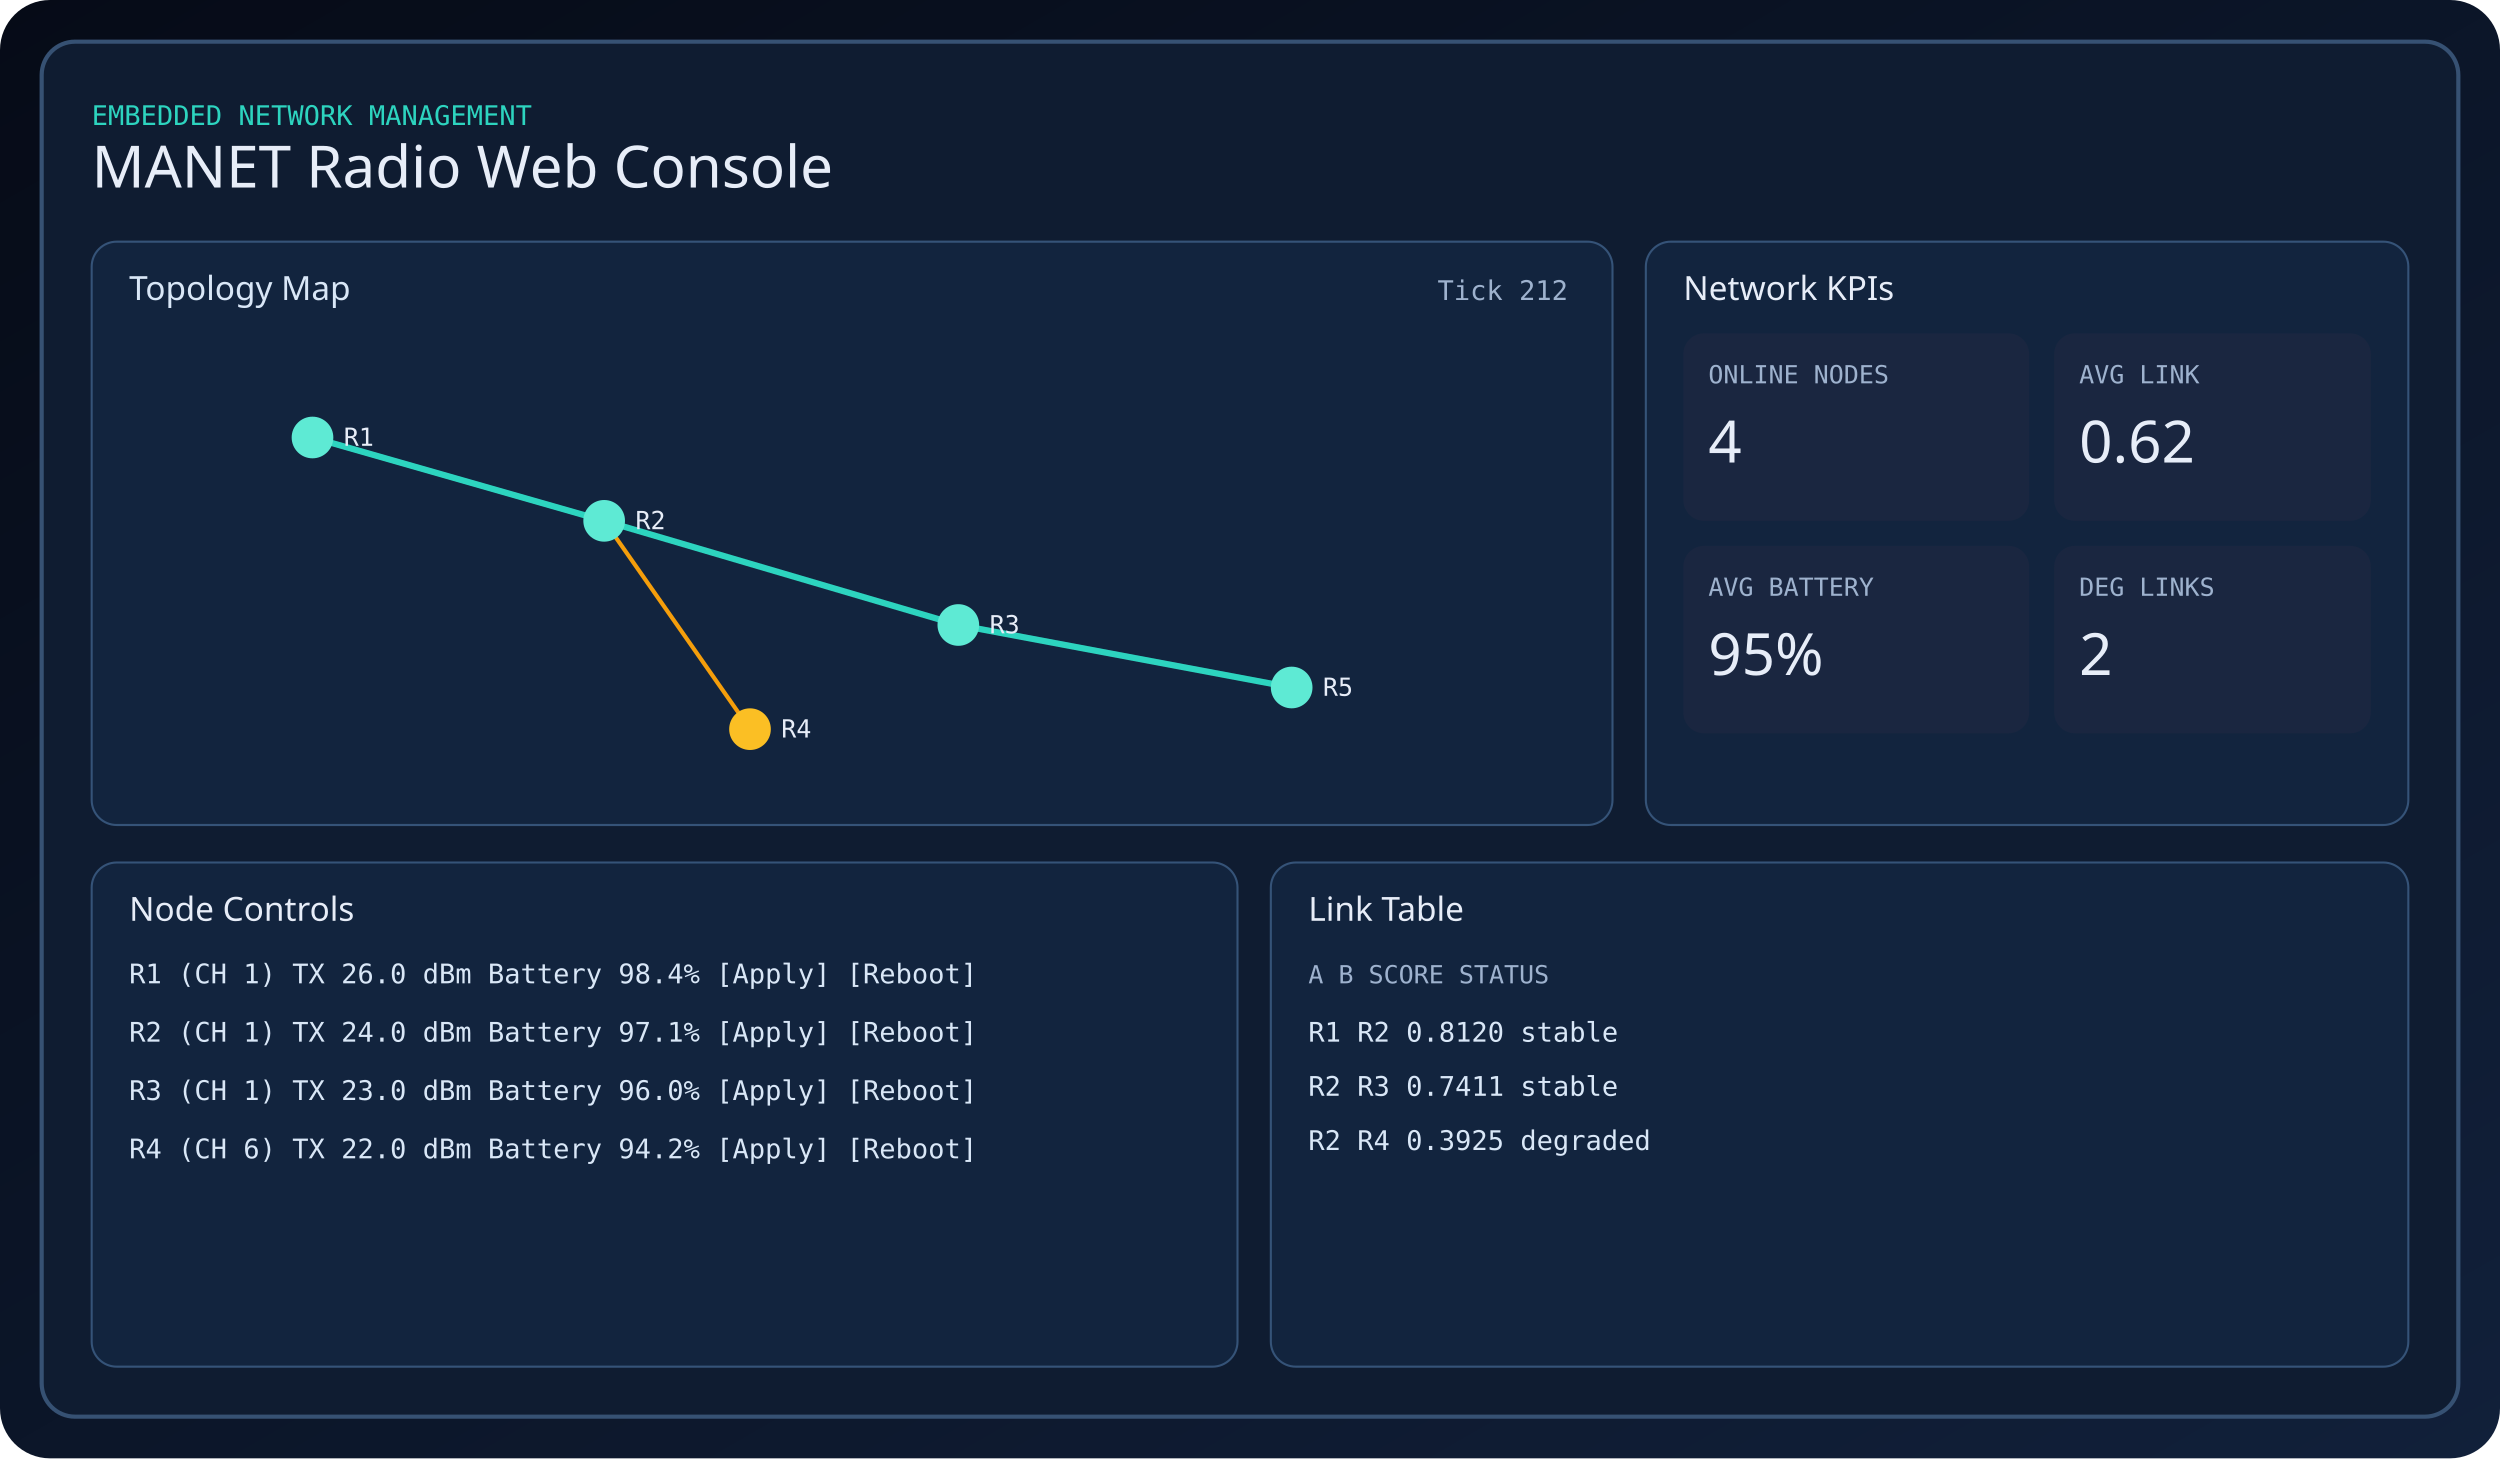
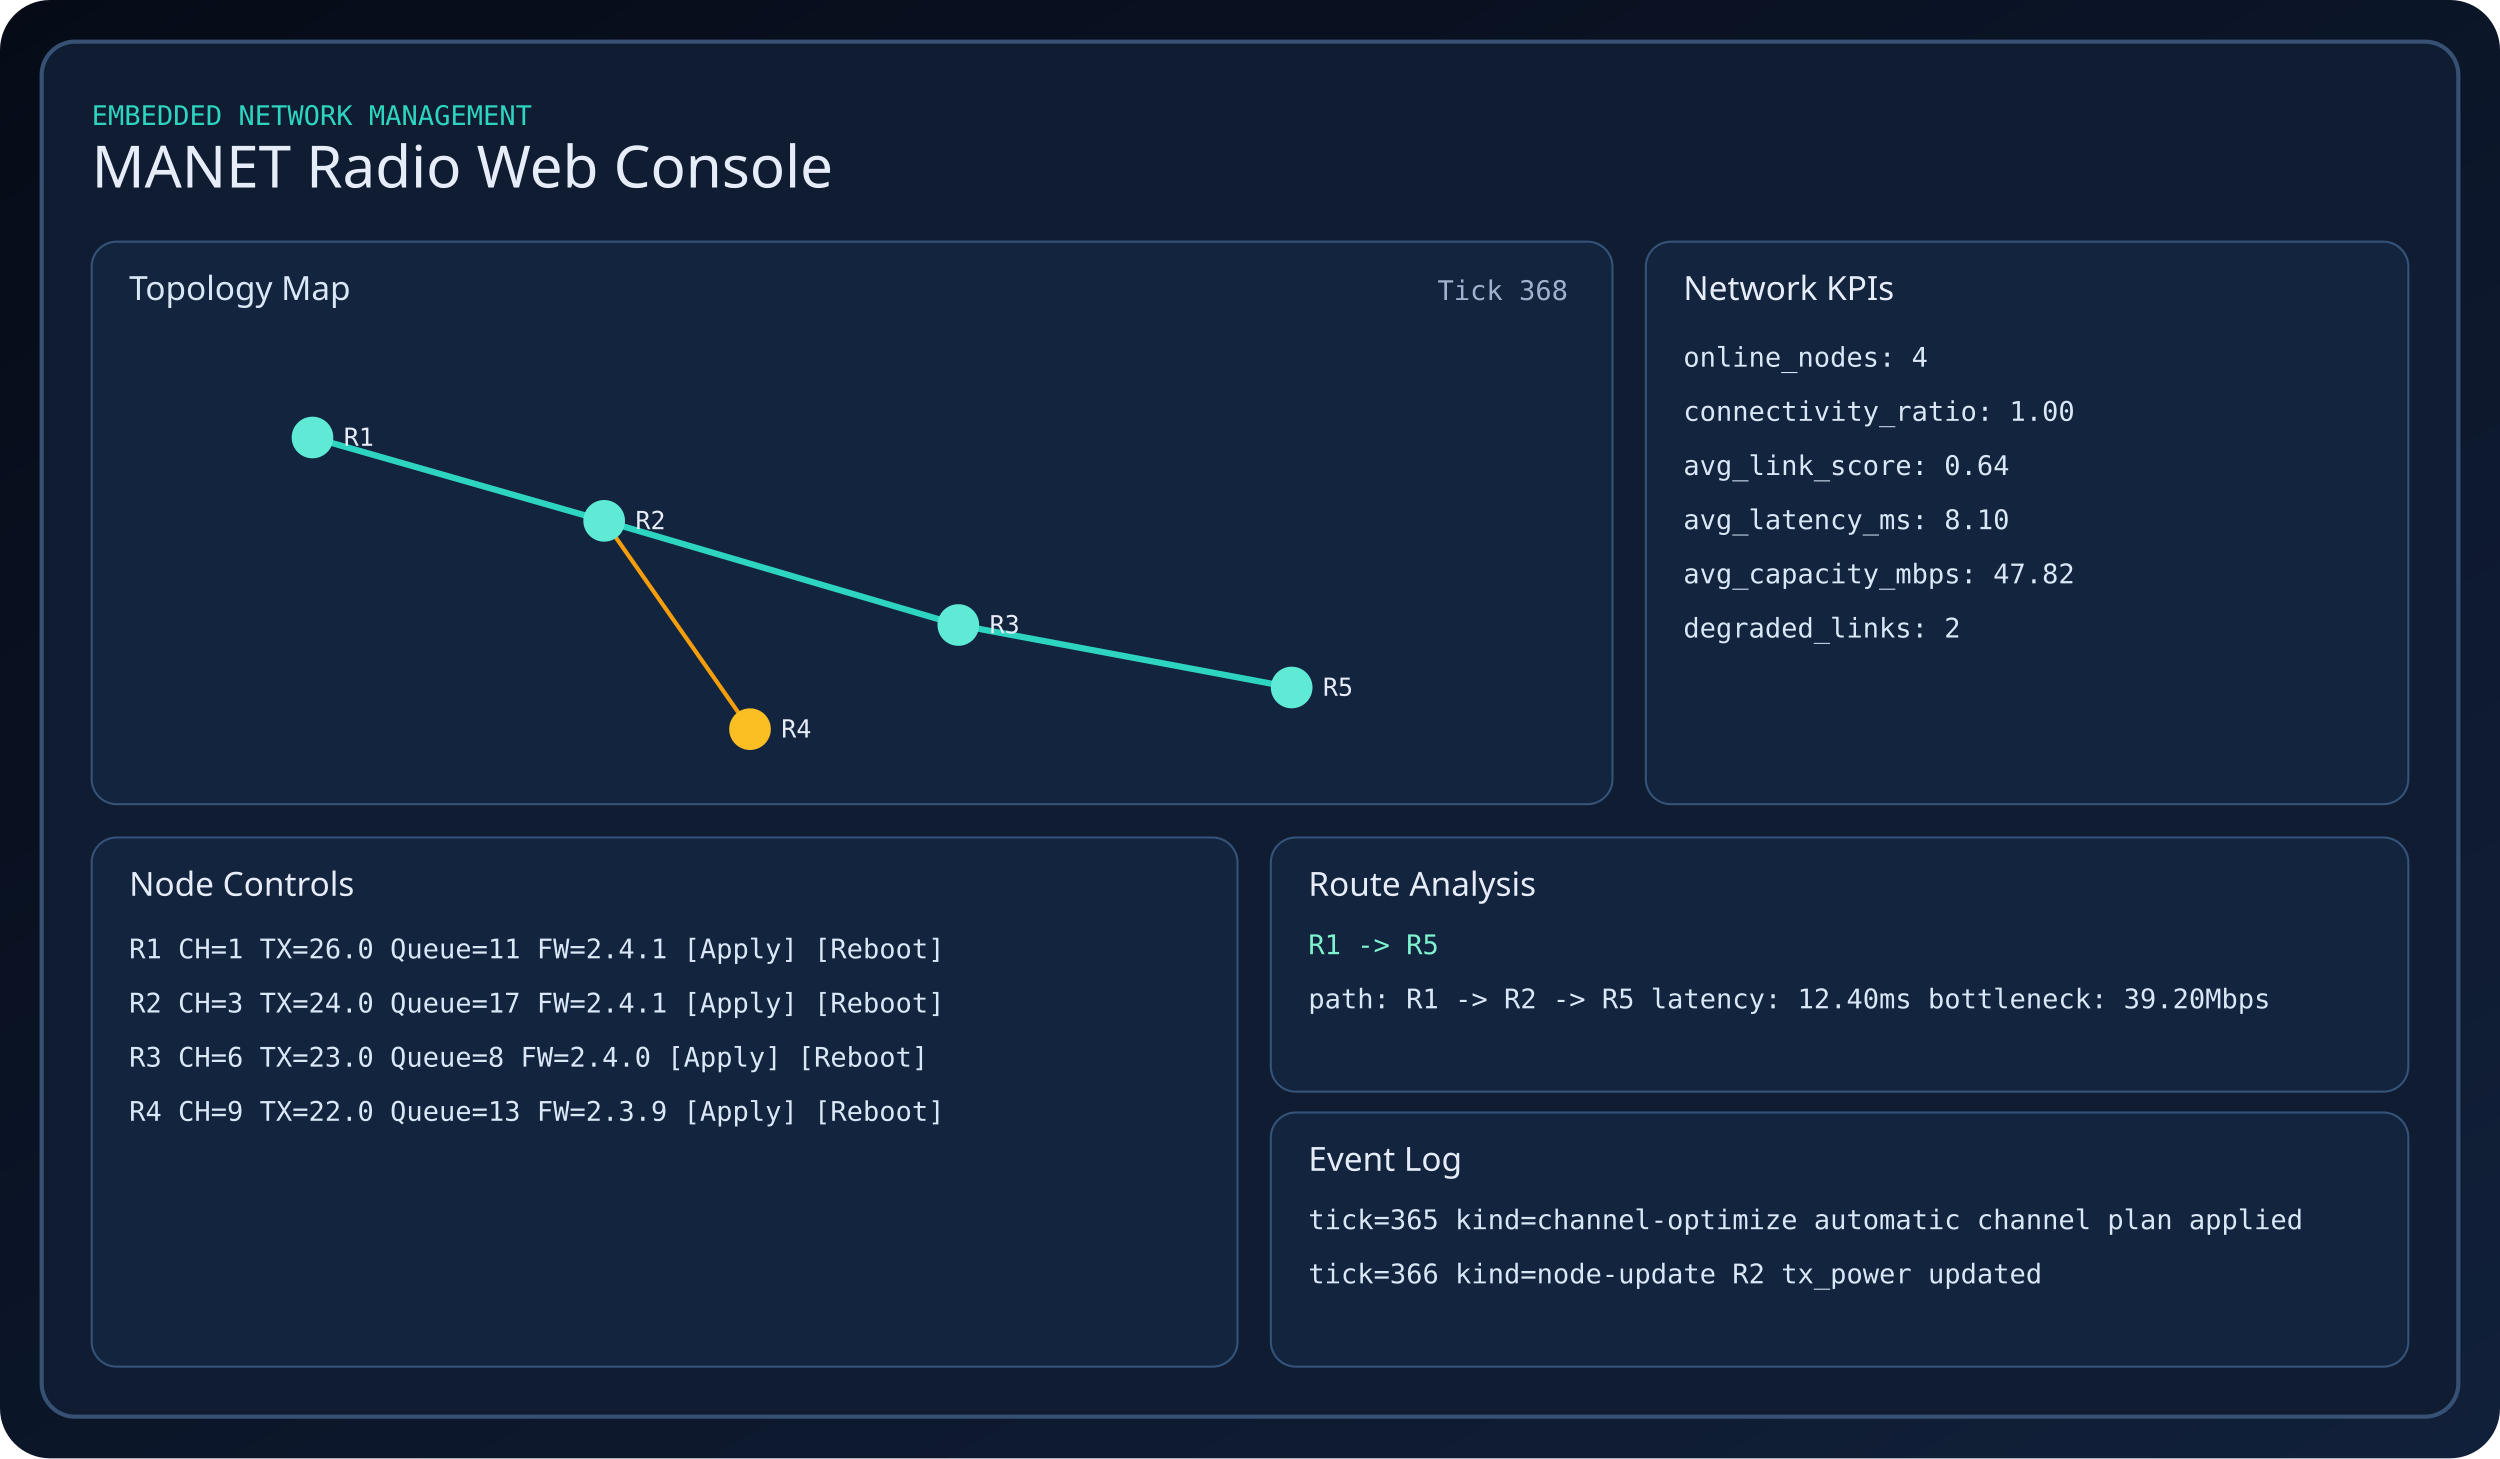
<svg xmlns="http://www.w3.org/2000/svg" width="1200" height="700" viewBox="0 0 1200 700" fill="none">
  <defs>
    <linearGradient id="bg" x1="0" y1="0" x2="1" y2="1">
      <stop offset="0%" stop-color="#060b17" />
      <stop offset="100%" stop-color="#11203a" />
    </linearGradient>
  </defs>
  <rect width="1200" height="700" rx="24" fill="url(#bg)" />
  <rect x="20" y="20" width="1160" height="660" rx="16" fill="#0f1c31" stroke="#365173" stroke-width="2" />
  <text x="44" y="60" fill="#2dd4bf" font-size="13" font-family="JetBrains Mono, monospace">EMBEDDED NETWORK MANAGEMENT</text>
  <text x="44" y="90" fill="#e7edf8" font-size="28" font-family="Space Grotesk, sans-serif">MANET Radio Web Console</text>
-   <rect x="44" y="116" width="730" height="280" rx="12" fill="#12243e" stroke="#355378" />
+   <rect x="44" y="116" width="730" height="270" rx="12" fill="#12243e" stroke="#355378" />
  <text x="62" y="144" fill="#d9e7f7" font-size="16" font-family="Space Grotesk, sans-serif">Topology Map</text>
-   <text x="690" y="144" fill="#9eb2ce" font-size="13" font-family="JetBrains Mono, monospace">Tick 212</text>
+   <text x="690" y="144" fill="#9eb2ce" font-size="13" font-family="JetBrains Mono, monospace">Tick 368</text>
  <line x1="150" y1="210" x2="290" y2="250" stroke="#2dd4bf" stroke-width="3" />
  <line x1="290" y1="250" x2="460" y2="300" stroke="#2dd4bf" stroke-width="3" />
  <line x1="290" y1="250" x2="360" y2="350" stroke="#f59e0b" stroke-width="2" />
  <line x1="460" y1="300" x2="620" y2="330" stroke="#2dd4bf" stroke-width="3" />
  <circle cx="150" cy="210" r="10" fill="#5eead4" />
  <circle cx="290" cy="250" r="10" fill="#5eead4" />
  <circle cx="460" cy="300" r="10" fill="#5eead4" />
  <circle cx="360" cy="350" r="10" fill="#fbbf24" />
  <circle cx="620" cy="330" r="10" fill="#5eead4" />
  <text x="165" y="214" fill="#e7edf8" font-size="12" font-family="JetBrains Mono, monospace">R1</text>
  <text x="305" y="254" fill="#e7edf8" font-size="12" font-family="JetBrains Mono, monospace">R2</text>
  <text x="475" y="304" fill="#e7edf8" font-size="12" font-family="JetBrains Mono, monospace">R3</text>
  <text x="375" y="354" fill="#e7edf8" font-size="12" font-family="JetBrains Mono, monospace">R4</text>
  <text x="635" y="334" fill="#e7edf8" font-size="12" font-family="JetBrains Mono, monospace">R5</text>
-   <rect x="790" y="116" width="366" height="280" rx="12" fill="#12243e" stroke="#355378" />
+   <rect x="790" y="116" width="366" height="270" rx="12" fill="#12243e" stroke="#355378" />
  <text x="808" y="144" fill="#e7edf8" font-size="16" font-family="Space Grotesk, sans-serif">Network KPIs</text>
-   <rect x="808" y="160" width="166" height="90" rx="10" fill="#1a2640" />
-   <text x="820" y="184" fill="#9eb2ce" font-size="12" font-family="JetBrains Mono, monospace">ONLINE NODES</text>
-   <text x="820" y="222" fill="#e7edf8" font-size="28" font-family="Space Grotesk, sans-serif">4</text>
-   <rect x="986" y="160" width="152" height="90" rx="10" fill="#1a2640" />
-   <text x="998" y="184" fill="#9eb2ce" font-size="12" font-family="JetBrains Mono, monospace">AVG LINK</text>
-   <text x="998" y="222" fill="#e7edf8" font-size="28" font-family="Space Grotesk, sans-serif">0.62</text>
-   <rect x="808" y="262" width="166" height="90" rx="10" fill="#1a2640" />
-   <text x="820" y="286" fill="#9eb2ce" font-size="12" font-family="JetBrains Mono, monospace">AVG BATTERY</text>
-   <text x="820" y="324" fill="#e7edf8" font-size="28" font-family="Space Grotesk, sans-serif">95%</text>
-   <rect x="986" y="262" width="152" height="90" rx="10" fill="#1a2640" />
-   <text x="998" y="286" fill="#9eb2ce" font-size="12" font-family="JetBrains Mono, monospace">DEG LINKS</text>
-   <text x="998" y="324" fill="#e7edf8" font-size="28" font-family="Space Grotesk, sans-serif">2</text>
-   <rect x="44" y="414" width="550" height="242" rx="12" fill="#12243e" stroke="#355378" />
-   <text x="62" y="442" fill="#e7edf8" font-size="16" font-family="Space Grotesk, sans-serif">Node Controls</text>
-   <text x="62" y="472" fill="#d9e7f7" font-size="13" font-family="JetBrains Mono, monospace">R1 (CH 1) TX 26.0 dBm Battery 98.4% [Apply] [Reboot]</text>
-   <text x="62" y="500" fill="#d9e7f7" font-size="13" font-family="JetBrains Mono, monospace">R2 (CH 1) TX 24.0 dBm Battery 97.1% [Apply] [Reboot]</text>
-   <text x="62" y="528" fill="#d9e7f7" font-size="13" font-family="JetBrains Mono, monospace">R3 (CH 1) TX 23.0 dBm Battery 96.0% [Apply] [Reboot]</text>
-   <text x="62" y="556" fill="#d9e7f7" font-size="13" font-family="JetBrains Mono, monospace">R4 (CH 6) TX 22.0 dBm Battery 94.2% [Apply] [Reboot]</text>
-   <rect x="610" y="414" width="546" height="242" rx="12" fill="#12243e" stroke="#355378" />
-   <text x="628" y="442" fill="#e7edf8" font-size="16" font-family="Space Grotesk, sans-serif">Link Table</text>
-   <text x="628" y="472" fill="#9eb2ce" font-size="12" font-family="JetBrains Mono, monospace">A    B    SCORE     STATUS</text>
-   <text x="628" y="500" fill="#d9e7f7" font-size="13" font-family="JetBrains Mono, monospace">R1   R2   0.8120    stable</text>
-   <text x="628" y="526" fill="#d9e7f7" font-size="13" font-family="JetBrains Mono, monospace">R2   R3   0.7411    stable</text>
-   <text x="628" y="552" fill="#d9e7f7" font-size="13" font-family="JetBrains Mono, monospace">R2   R4   0.3925    degraded</text>
+   <text x="808" y="176" fill="#d9e7f7" font-size="13" font-family="JetBrains Mono, monospace">online_nodes: 4</text>
+   <text x="808" y="202" fill="#d9e7f7" font-size="13" font-family="JetBrains Mono, monospace">connectivity_ratio: 1.00</text>
+   <text x="808" y="228" fill="#d9e7f7" font-size="13" font-family="JetBrains Mono, monospace">avg_link_score: 0.64</text>
+   <text x="808" y="254" fill="#d9e7f7" font-size="13" font-family="JetBrains Mono, monospace">avg_latency_ms: 8.10</text>
+   <text x="808" y="280" fill="#d9e7f7" font-size="13" font-family="JetBrains Mono, monospace">avg_capacity_mbps: 47.82</text>
+   <text x="808" y="306" fill="#d9e7f7" font-size="13" font-family="JetBrains Mono, monospace">degraded_links: 2</text>
+   <rect x="44" y="402" width="550" height="254" rx="12" fill="#12243e" stroke="#355378" />
+   <text x="62" y="430" fill="#e7edf8" font-size="16" font-family="Space Grotesk, sans-serif">Node Controls</text>
+   <text x="62" y="460" fill="#d9e7f7" font-size="13" font-family="JetBrains Mono, monospace">R1  CH=1  TX=26.0  Queue=11  FW=2.4.1   [Apply] [Reboot]</text>
+   <text x="62" y="486" fill="#d9e7f7" font-size="13" font-family="JetBrains Mono, monospace">R2  CH=3  TX=24.0  Queue=17  FW=2.4.1   [Apply] [Reboot]</text>
+   <text x="62" y="512" fill="#d9e7f7" font-size="13" font-family="JetBrains Mono, monospace">R3  CH=6  TX=23.0  Queue=8   FW=2.4.0   [Apply] [Reboot]</text>
+   <text x="62" y="538" fill="#d9e7f7" font-size="13" font-family="JetBrains Mono, monospace">R4  CH=9  TX=22.0  Queue=13  FW=2.3.9   [Apply] [Reboot]</text>
+   <rect x="610" y="402" width="546" height="122" rx="12" fill="#12243e" stroke="#355378" />
+   <text x="628" y="430" fill="#e7edf8" font-size="16" font-family="Space Grotesk, sans-serif">Route Analysis</text>
+   <text x="628" y="458" fill="#7ff2cf" font-size="13" font-family="JetBrains Mono, monospace">R1 -&gt; R5</text>
+   <text x="628" y="484" fill="#d9e7f7" font-size="13" font-family="JetBrains Mono, monospace">path: R1 -&gt; R2 -&gt; R5   latency: 12.40ms   bottleneck: 39.20Mbps</text>
+   <rect x="610" y="534" width="546" height="122" rx="12" fill="#12243e" stroke="#355378" />
+   <text x="628" y="562" fill="#e7edf8" font-size="16" font-family="Space Grotesk, sans-serif">Event Log</text>
+   <text x="628" y="590" fill="#d9e7f7" font-size="13" font-family="JetBrains Mono, monospace">tick=365 kind=channel-optimize  automatic channel plan applied</text>
+   <text x="628" y="616" fill="#d9e7f7" font-size="13" font-family="JetBrains Mono, monospace">tick=366 kind=node-update       R2 tx_power updated</text>
</svg>
